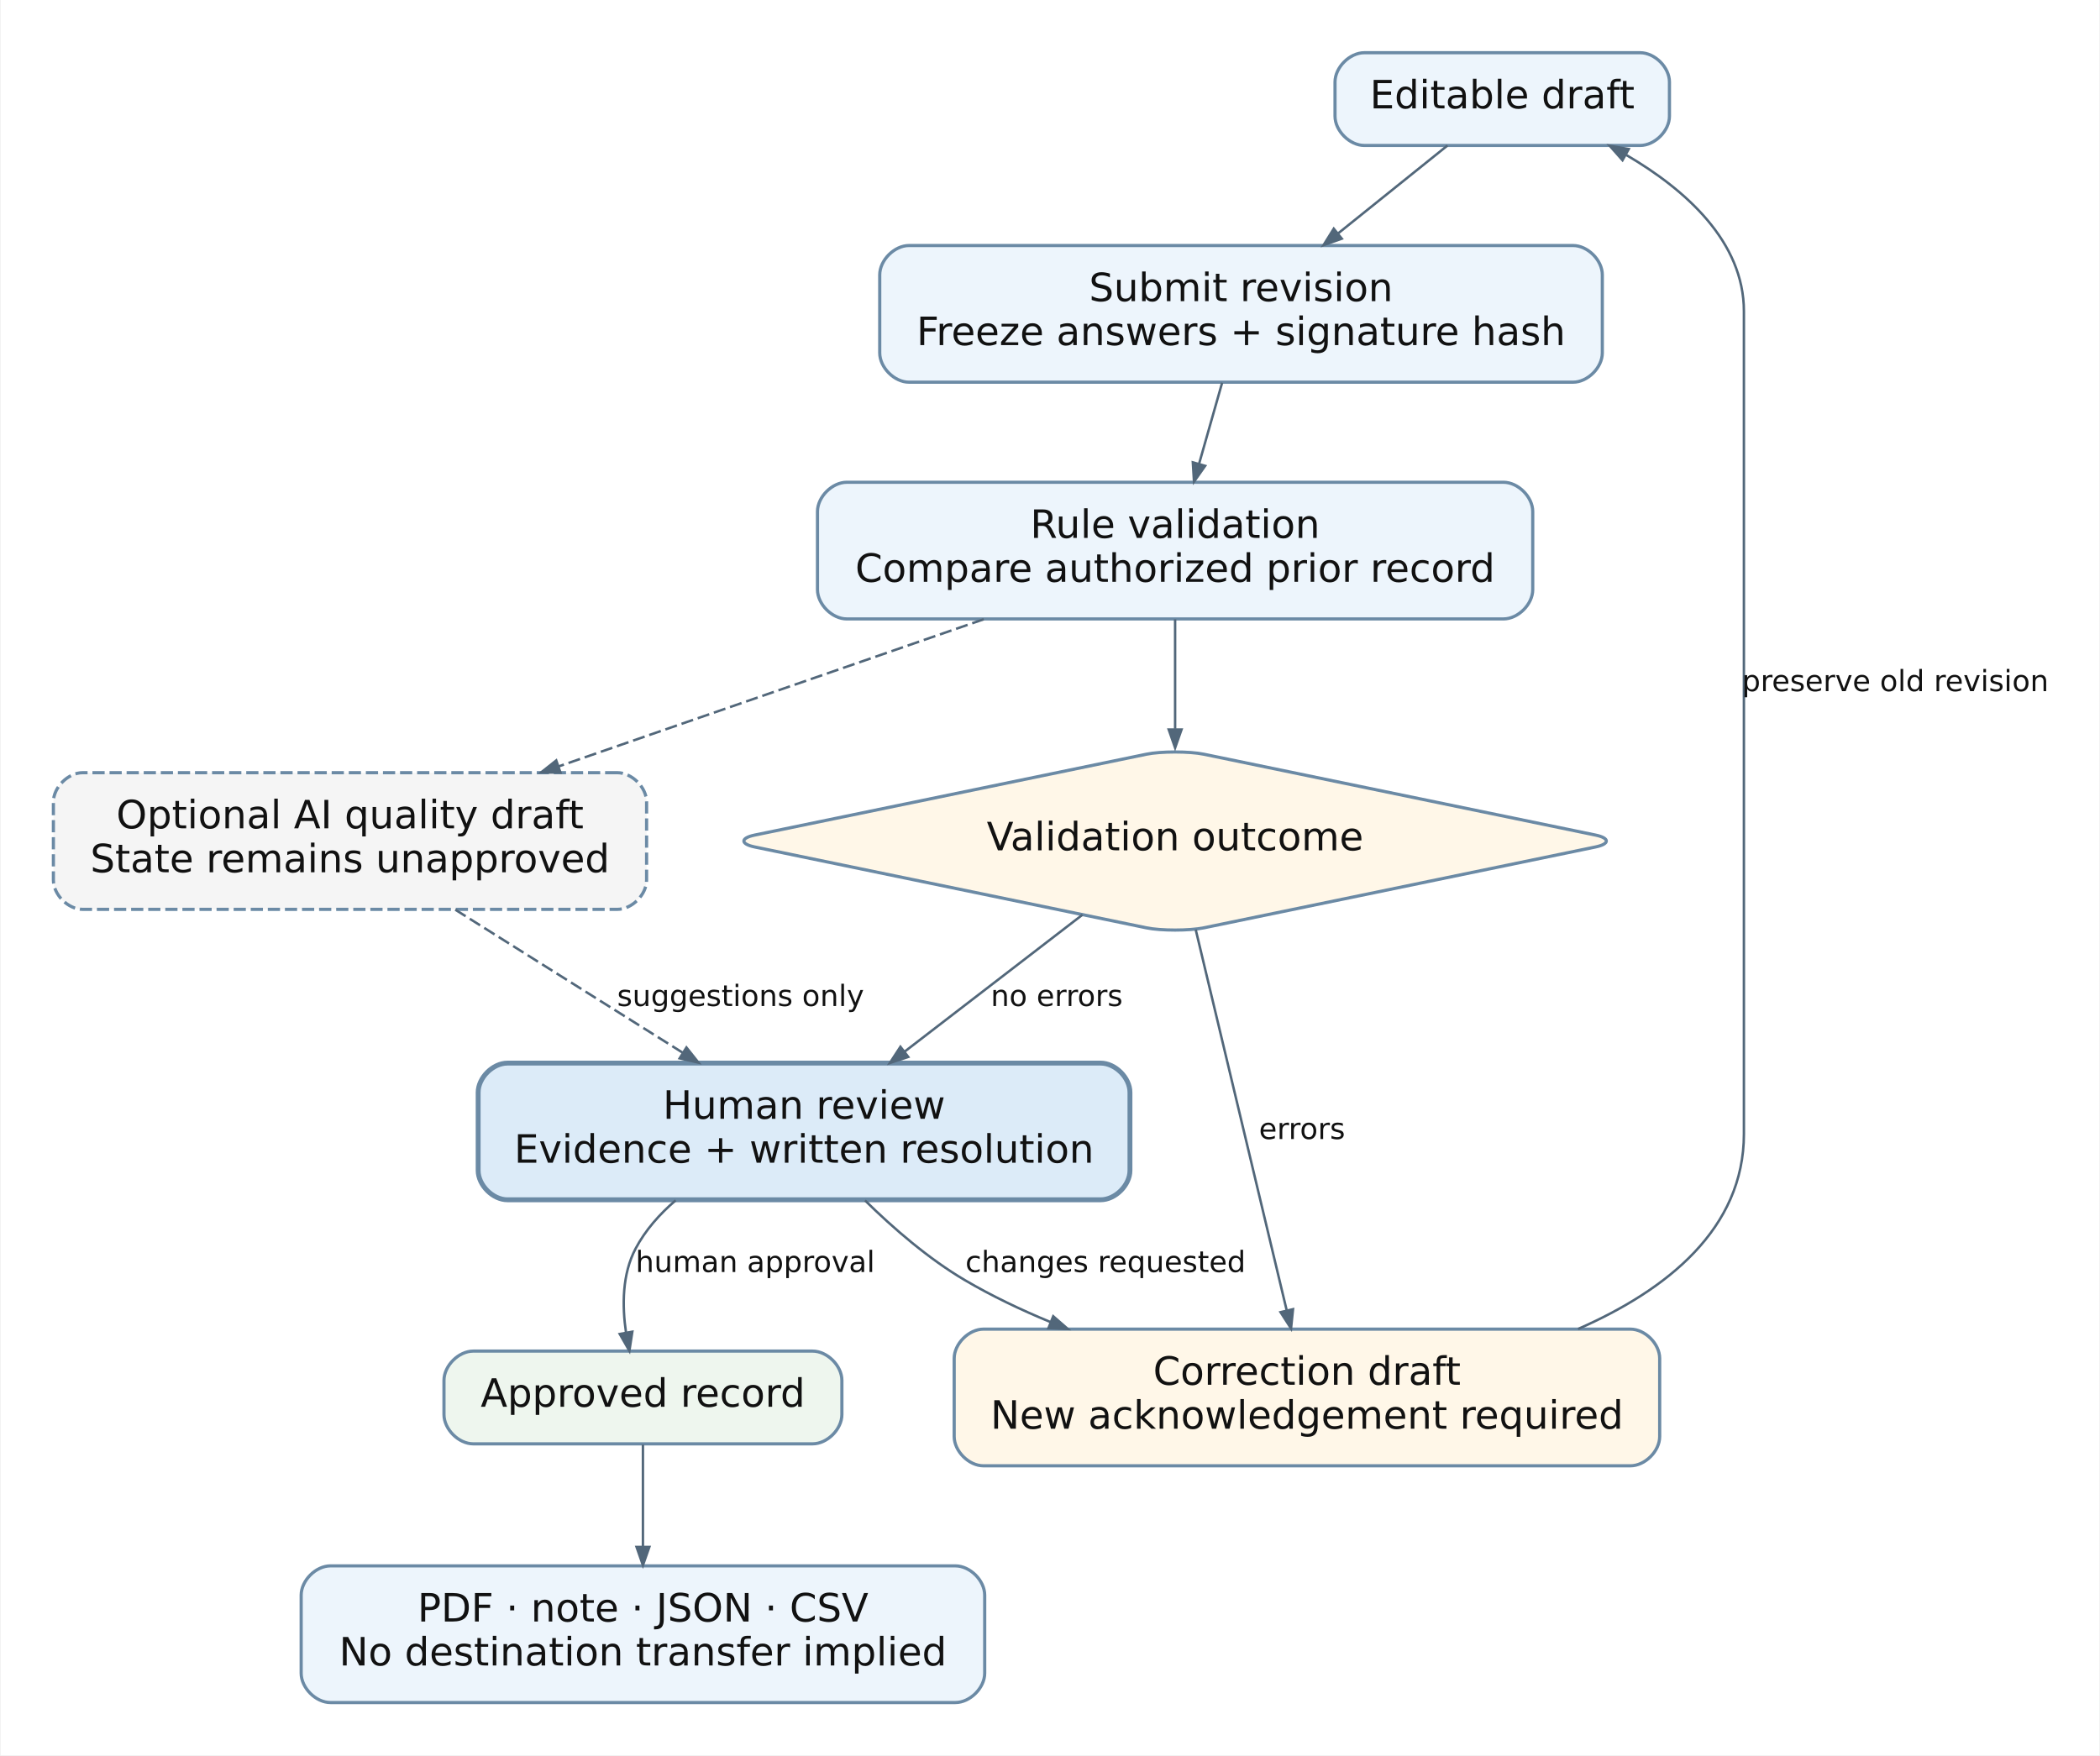
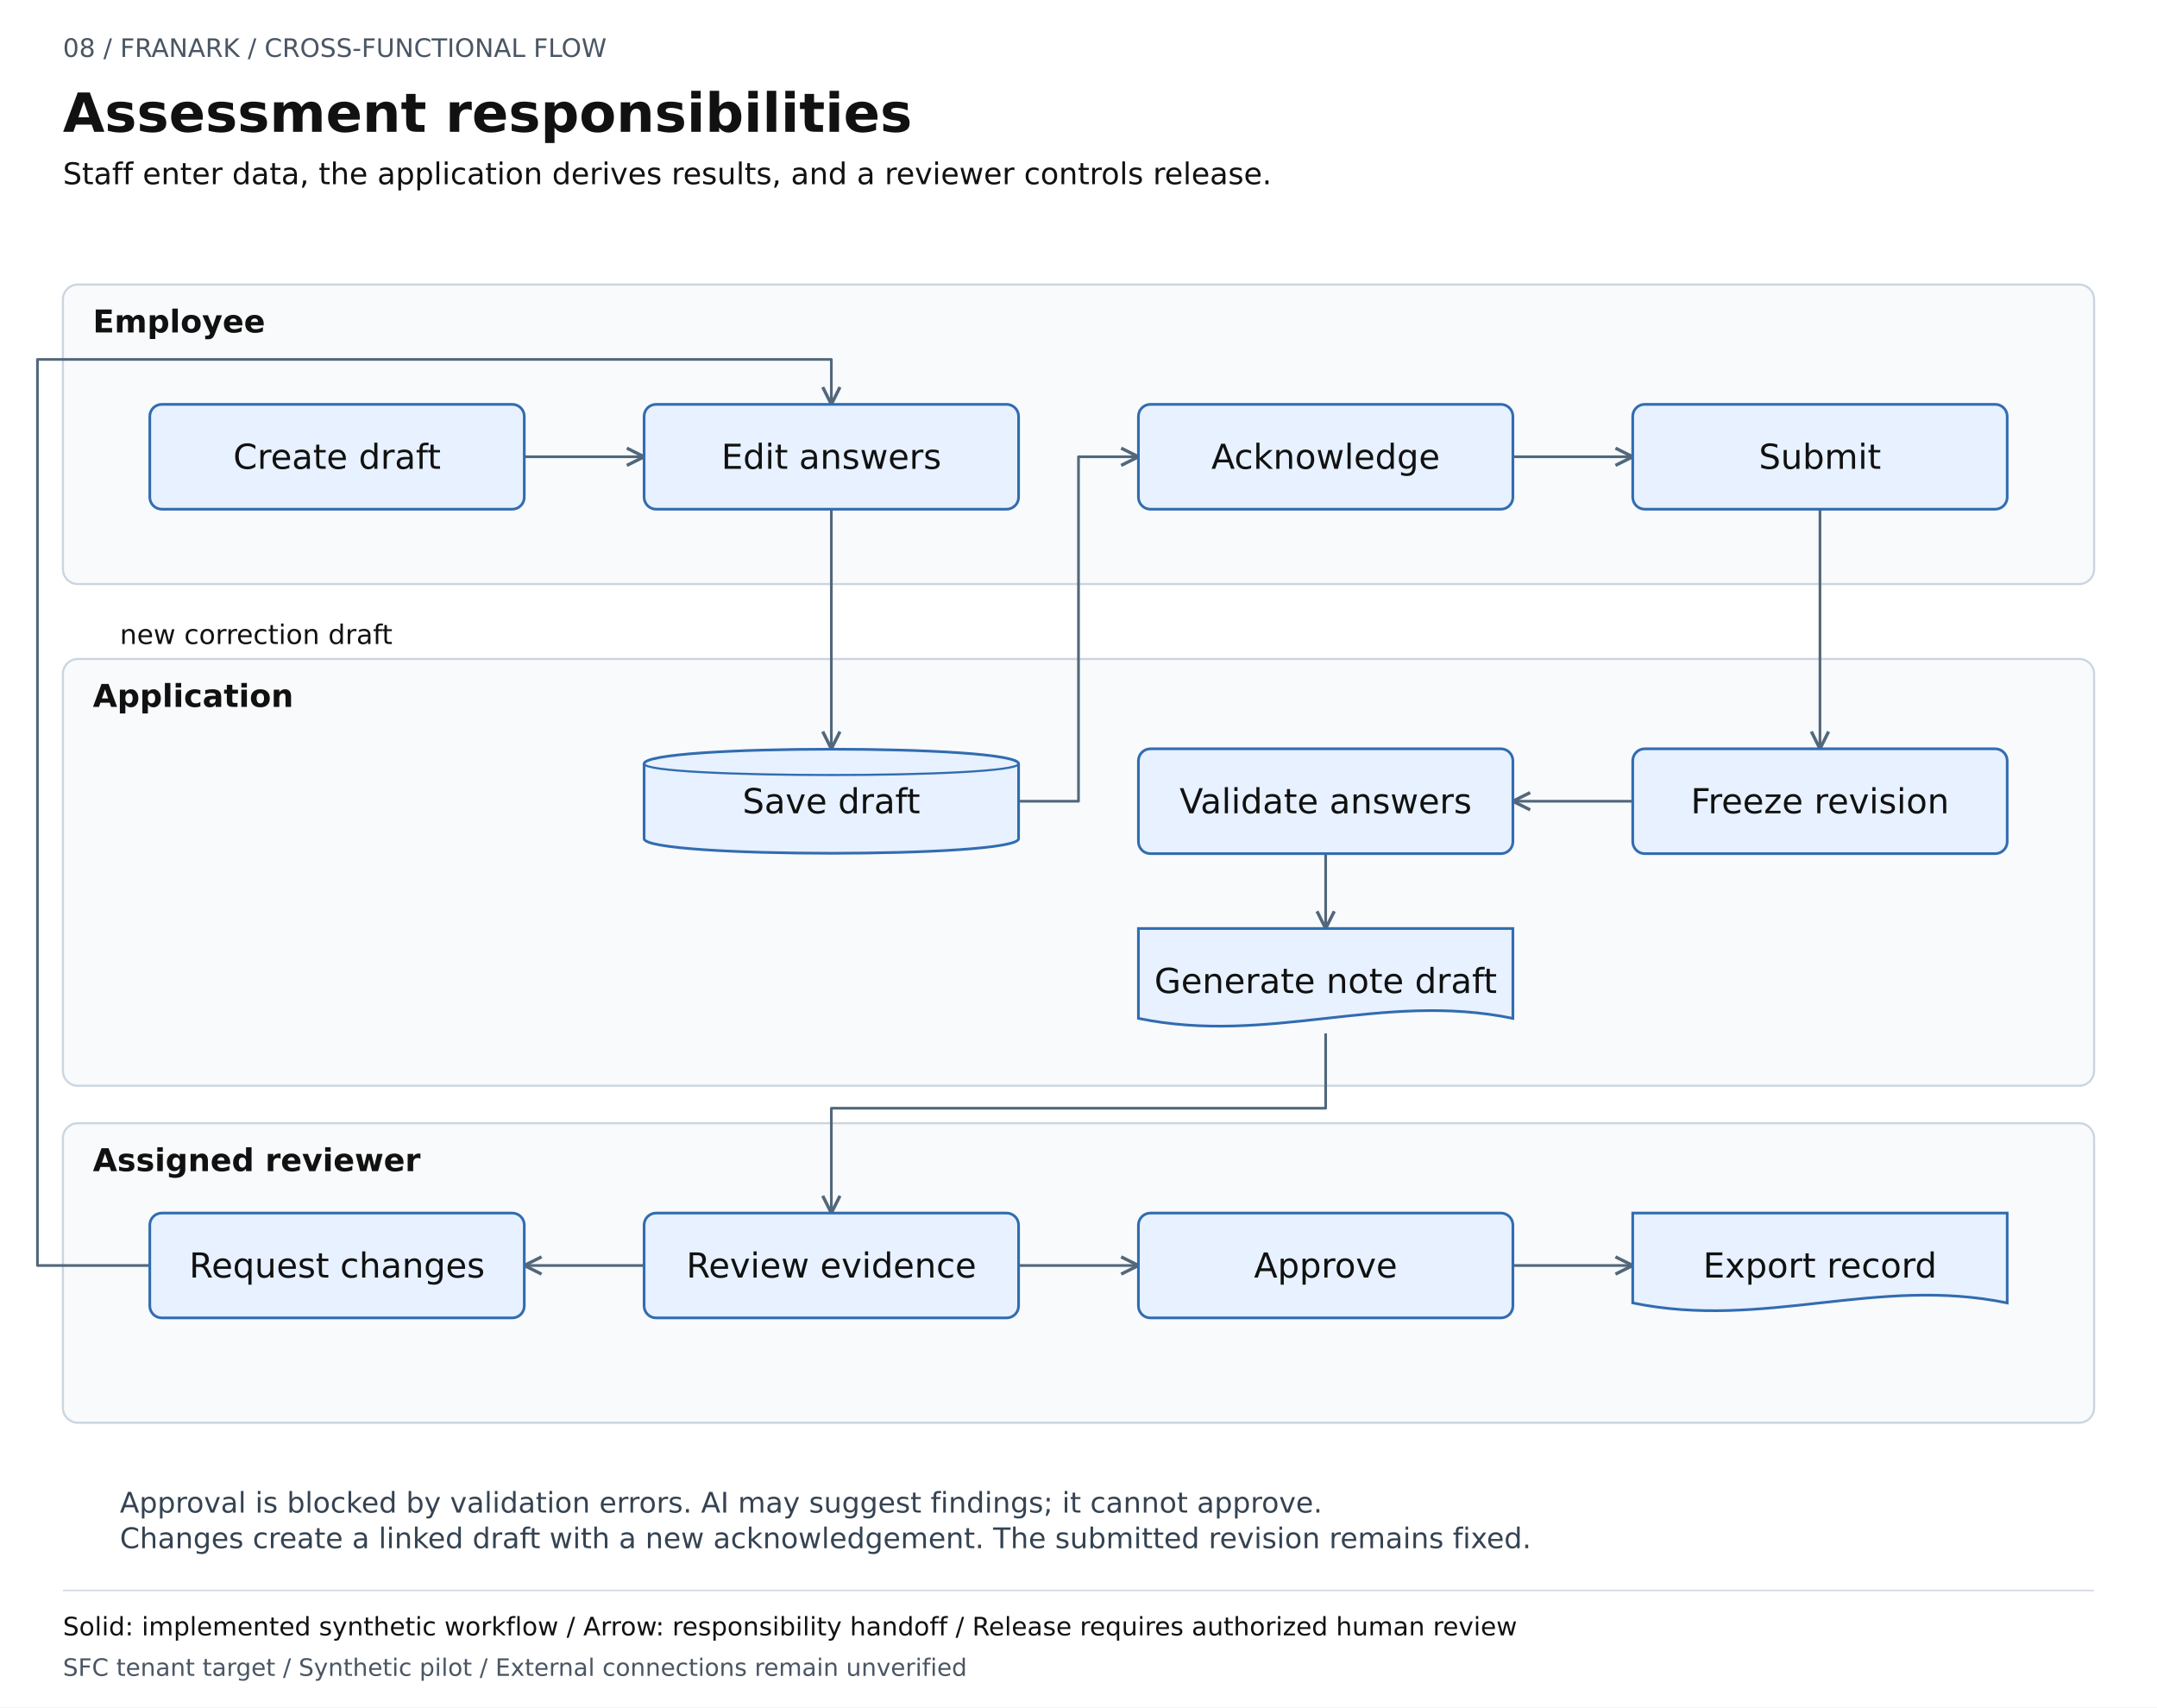
- <svg xmlns="http://www.w3.org/2000/svg" width="860pt" height="719pt" viewBox="0.00 0.00 859.70 719.20">
-   <g id="graph0" class="graph" transform="scale(1 1) rotate(0) translate(21.6 697.6)">
-     <polygon fill="white" stroke="transparent" points="-21.6,21.6 -21.6,-697.6 838.1,-697.6 838.1,21.6 -21.6,21.6" />
-     <g id="node1" class="node">
-       <path fill="#edf5fc" stroke="#6b8aa5" stroke-width="1.3" d="M650,-676C650,-676 537,-676 537,-676 531,-676 525,-670 525,-664 525,-664 525,-650 525,-650 525,-644 531,-638 537,-638 537,-638 650,-638 650,-638 656,-638 662,-644 662,-650 662,-650 662,-664 662,-664 662,-670 656,-676 650,-676" />
-       <text text-anchor="middle" x="593.5" y="-653.2" font-family="DejaVu Sans" font-size="16.00" fill="#111111">Editable draft</text>
-     </g>
-     <g id="node2" class="node">
-       <path fill="#edf5fc" stroke="#6b8aa5" stroke-width="1.3" d="M622.5,-597C622.5,-597 350.5,-597 350.5,-597 344.5,-597 338.5,-591 338.5,-585 338.5,-585 338.5,-553 338.5,-553 338.5,-547 344.5,-541 350.5,-541 350.5,-541 622.5,-541 622.5,-541 628.5,-541 634.5,-547 634.5,-553 634.5,-553 634.5,-585 634.5,-585 634.5,-591 628.5,-597 622.5,-597" />
-       <text text-anchor="middle" x="486.5" y="-574.2" font-family="DejaVu Sans" font-size="16.00" fill="#111111">Submit revision</text>
-       <text text-anchor="middle" x="486.5" y="-556.2" font-family="DejaVu Sans" font-size="16.00" fill="#111111">Freeze answers + signature hash</text>
-     </g>
-     <g id="edge1" class="edge">
-       <path fill="none" stroke="#52677a" d="M571.07,-637.97C558.09,-627.54 541.37,-614.1 526.22,-601.93" />
-       <polygon fill="#52677a" stroke="#52677a" points="527.78,-599.81 520.29,-597.16 524.49,-603.9 527.78,-599.81" />
-     </g>
-     <g id="node3" class="node">
-       <path fill="#edf5fc" stroke="#6b8aa5" stroke-width="1.3" d="M594,-500C594,-500 325,-500 325,-500 319,-500 313,-494 313,-488 313,-488 313,-456 313,-456 313,-450 319,-444 325,-444 325,-444 594,-444 594,-444 600,-444 606,-450 606,-456 606,-456 606,-488 606,-488 606,-494 600,-500 594,-500" />
-       <text text-anchor="middle" x="459.5" y="-477.2" font-family="DejaVu Sans" font-size="16.00" fill="#111111">Rule validation</text>
-       <text text-anchor="middle" x="459.5" y="-459.2" font-family="DejaVu Sans" font-size="16.00" fill="#111111">Compare authorized prior record</text>
-     </g>
-     <g id="edge2" class="edge">
-       <path fill="none" stroke="#52677a" d="M478.76,-540.78C475.83,-530.44 472.44,-518.53 469.33,-507.6" />
-       <polygon fill="#52677a" stroke="#52677a" points="471.81,-506.72 467.24,-500.23 466.76,-508.16 471.81,-506.72" />
-     </g>
-     <g id="node4" class="node">
-       <path fill="#fff7e8" stroke="#6b8aa5" stroke-width="1.3" d="M447.75,-388.57C447.75,-388.57 287.25,-355.43 287.25,-355.43 281.38,-354.21 281.38,-351.79 287.25,-350.57 287.25,-350.57 447.75,-317.43 447.75,-317.43 453.62,-316.21 465.38,-316.21 471.25,-317.43 471.25,-317.43 631.75,-350.57 631.75,-350.57 637.62,-351.79 637.62,-354.21 631.75,-355.43 631.75,-355.43 471.25,-388.57 471.25,-388.57 465.38,-389.79 453.62,-389.79 447.75,-388.57" />
-       <text text-anchor="middle" x="459.5" y="-349.2" font-family="DejaVu Sans" font-size="16.00" fill="#111111">Validation outcome</text>
-     </g>
-     <g id="edge3" class="edge">
-       <path fill="none" stroke="#52677a" d="M459.5,-443.86C459.5,-430.53 459.5,-414.1 459.5,-398.96" />
-       <polygon fill="#52677a" stroke="#52677a" points="462.13,-398.68 459.5,-391.18 456.88,-398.68 462.13,-398.68" />
-     </g>
-     <g id="node9" class="node">
-       <path fill="#f5f5f5" stroke="#6b8aa5" stroke-width="1.3" stroke-dasharray="5,2" d="M231,-381C231,-381 12,-381 12,-381 6,-381 0,-375 0,-369 0,-369 0,-337 0,-337 0,-331 6,-325 12,-325 12,-325 231,-325 231,-325 237,-325 243,-331 243,-337 243,-337 243,-369 243,-369 243,-375 237,-381 231,-381" />
-       <text text-anchor="middle" x="121.5" y="-358.2" font-family="DejaVu Sans" font-size="16.00" fill="#111111">Optional AI quality draft</text>
-       <text text-anchor="middle" x="121.5" y="-340.2" font-family="DejaVu Sans" font-size="16.00" fill="#111111">State remains unapproved</text>
-     </g>
-     <g id="edge10" class="edge">
-       <path fill="none" stroke="#52677a" stroke-dasharray="5,2" d="M381.11,-443.86C328.94,-425.81 260.42,-402.09 206.88,-383.55" />
-       <polygon fill="#52677a" stroke="#52677a" points="207.71,-381.06 199.76,-381.09 205.99,-386.02 207.71,-381.06" />
-     </g>
-     <g id="node5" class="node">
-       <path fill="#fff7e8" stroke="#6b8aa5" stroke-width="1.3" d="M646,-153C646,-153 381,-153 381,-153 375,-153 369,-147 369,-141 369,-141 369,-109 369,-109 369,-103 375,-97 381,-97 381,-97 646,-97 646,-97 652,-97 658,-103 658,-109 658,-109 658,-141 658,-141 658,-147 652,-153 646,-153" />
-       <text text-anchor="middle" x="513.5" y="-130.2" font-family="DejaVu Sans" font-size="16.00" fill="#111111">Correction draft</text>
-       <text text-anchor="middle" x="513.5" y="-112.2" font-family="DejaVu Sans" font-size="16.00" fill="#111111">New acknowledgement required</text>
-     </g>
-     <g id="edge4" class="edge">
-       <path fill="none" stroke="#52677a" d="M467.94,-316.69C478.1,-274.15 495.07,-203.13 505.18,-160.82" />
-       <polygon fill="#52677a" stroke="#52677a" points="507.8,-161.17 506.99,-153.26 502.69,-159.95 507.8,-161.17" />
-       <text text-anchor="middle" x="511.5" y="-230.9" font-family="DejaVu Sans" font-size="12.00" fill="#111111">errors</text>
-     </g>
-     <g id="node6" class="node">
-       <path fill="#dcebf8" stroke="#6b8aa5" stroke-width="2" d="M429,-262C429,-262 186,-262 186,-262 180,-262 174,-256 174,-250 174,-250 174,-218 174,-218 174,-212 180,-206 186,-206 186,-206 429,-206 429,-206 435,-206 441,-212 441,-218 441,-218 441,-250 441,-250 441,-256 435,-262 429,-262" />
-       <text text-anchor="middle" x="307.5" y="-239.2" font-family="DejaVu Sans" font-size="16.00" fill="#111111">Human review</text>
-       <text text-anchor="middle" x="307.5" y="-221.2" font-family="DejaVu Sans" font-size="16.00" fill="#111111">Evidence + written resolution</text>
-     </g>
-     <g id="edge5" class="edge">
-       <path fill="none" stroke="#52677a" d="M421.54,-322.78C399.34,-305.69 371.31,-284.12 348.59,-266.63" />
-       <polygon fill="#52677a" stroke="#52677a" points="350.18,-264.54 342.64,-262.05 346.98,-268.7 350.18,-264.54" />
-       <text text-anchor="middle" x="411" y="-285.4" font-family="DejaVu Sans" font-size="12.00" fill="#111111">no errors</text>
-     </g>
-     <g id="edge6" class="edge">
-       <path fill="none" stroke="#52677a" d="M624.57,-153.07C661.08,-169.09 692.5,-194.17 692.5,-233 692.5,-570 692.5,-570 692.5,-570 692.5,-598.61 668.64,-619.86 644.34,-634.08" />
-       <polygon fill="#52677a" stroke="#52677a" points="642.77,-631.95 637.5,-637.9 645.33,-636.53 642.77,-631.95" />
-       <text text-anchor="middle" x="754.5" y="-414.4" font-family="DejaVu Sans" font-size="12.00" fill="#111111">preserve old revision</text>
-     </g>
-     <g id="edge7" class="edge">
-       <path fill="none" stroke="#52677a" d="M332.46,-205.74C344.04,-194.36 358.54,-181.78 373.5,-173 384.4,-166.6 396.3,-160.92 408.41,-155.92" />
-       <polygon fill="#52677a" stroke="#52677a" points="409.57,-158.28 415.56,-153.06 407.62,-153.41 409.57,-158.28" />
-       <text text-anchor="middle" x="431" y="-176.4" font-family="DejaVu Sans" font-size="12.00" fill="#111111">changes requested</text>
-     </g>
-     <g id="node7" class="node">
-       <path fill="#eef6ee" stroke="#6b8aa5" stroke-width="1.3" d="M311,-144C311,-144 172,-144 172,-144 166,-144 160,-138 160,-132 160,-132 160,-118 160,-118 160,-112 166,-106 172,-106 172,-106 311,-106 311,-106 317,-106 323,-112 323,-118 323,-118 323,-132 323,-132 323,-138 317,-144 311,-144" />
-       <text text-anchor="middle" x="241.5" y="-121.2" font-family="DejaVu Sans" font-size="16.00" fill="#111111">Approved record</text>
-     </g>
-     <g id="edge8" class="edge">
-       <path fill="none" stroke="#52677a" d="M254.91,-205.77C248.32,-200.13 242.5,-193.56 238.5,-186 232.99,-175.59 232.93,-162.68 234.58,-151.52" />
-       <polygon fill="#52677a" stroke="#52677a" points="237.16,-151.96 235.95,-144.11 232,-151.01 237.16,-151.96" />
-       <text text-anchor="middle" x="287.5" y="-176.4" font-family="DejaVu Sans" font-size="12.00" fill="#111111">human approval</text>
-     </g>
-     <g id="node8" class="node">
-       <path fill="#edf5fc" stroke="#6b8aa5" stroke-width="1.3" d="M369.5,-56C369.5,-56 113.5,-56 113.5,-56 107.5,-56 101.5,-50 101.5,-44 101.5,-44 101.5,-12 101.5,-12 101.5,-6 107.5,0 113.5,0 113.5,0 369.5,0 369.5,0 375.5,0 381.5,-6 381.5,-12 381.5,-12 381.5,-44 381.5,-44 381.5,-50 375.5,-56 369.5,-56" />
-       <text text-anchor="middle" x="241.5" y="-33.2" font-family="DejaVu Sans" font-size="16.00" fill="#111111">PDF · note · JSON · CSV</text>
-       <text text-anchor="middle" x="241.5" y="-15.2" font-family="DejaVu Sans" font-size="16.00" fill="#111111">No destination transfer implied</text>
-     </g>
-     <g id="edge9" class="edge">
-       <path fill="none" stroke="#52677a" d="M241.5,-105.68C241.5,-93.85 241.5,-78.08 241.5,-63.92" />
-       <polygon fill="#52677a" stroke="#52677a" points="244.13,-63.75 241.5,-56.25 238.88,-63.76 244.13,-63.75" />
-     </g>
-     <g id="edge11" class="edge">
-       <path fill="none" stroke="#52677a" stroke-dasharray="5,2" d="M164.64,-324.86C192.48,-307.35 228.77,-284.52 257.81,-266.25" />
-       <polygon fill="#52677a" stroke="#52677a" points="259.32,-268.41 264.27,-262.19 256.53,-263.96 259.32,-268.41" />
-       <text text-anchor="middle" x="281.5" y="-285.4" font-family="DejaVu Sans" font-size="12.00" fill="#111111">suggestions only</text>
-     </g>
-   </g>
+ <svg xmlns="http://www.w3.org/2000/svg" width="1440" height="1140" viewBox="0 0 1440 1140" role="img" aria-labelledby="title desc">
+   <defs>
+     <marker id="arrow" viewBox="0 0 10 10" refX="9" refY="5" markerWidth="8" markerHeight="8" orient="auto-start-reverse">
+       <path d="M 1 1 L 9 5 L 1 9" fill="none" stroke="#52677a" stroke-width="1.5" />
+     </marker>
+   </defs>
+   <rect width="1440" height="1140" fill="white" />
+   <text x="42" y="38" text-anchor="start" font-family="DejaVu Sans,Arial,sans-serif" font-size="17" font-weight="normal" fill="#4a5664">
+     <tspan x="42" dy="0">08 / FRANARK / CROSS-FUNCTIONAL FLOW</tspan>
+   </text>
+   <text x="42" y="88" text-anchor="start" font-family="DejaVu Sans,Arial,sans-serif" font-size="36" font-weight="bold" fill="#111111">
+     <tspan x="42" dy="0">Assessment responsibilities</tspan>
+   </text>
+   <text x="42" y="123" text-anchor="start" font-family="DejaVu Sans,Arial,sans-serif" font-size="20" font-weight="normal" fill="#111111">
+     <tspan x="42" dy="0">Staff enter data, the application derives results, and a reviewer controls release.</tspan>
+   </text>
+   <rect x="42" y="190" width="1356" height="200" rx="10" fill="#f8fafc" stroke="#cbd5df" stroke-width="1.4" />
+   <text x="62" y="222" text-anchor="start" font-family="DejaVu Sans,Arial,sans-serif" font-size="21" font-weight="bold" fill="#111111">
+     <tspan x="62" dy="0">Employee</tspan>
+   </text>
+   <rect x="42" y="440" width="1356" height="285" rx="10" fill="#f8fafc" stroke="#cbd5df" stroke-width="1.4" />
+   <text x="62" y="472" text-anchor="start" font-family="DejaVu Sans,Arial,sans-serif" font-size="21" font-weight="bold" fill="#111111">
+     <tspan x="62" dy="0">Application</tspan>
+   </text>
+   <rect x="42" y="750" width="1356" height="200" rx="10" fill="#f8fafc" stroke="#cbd5df" stroke-width="1.4" />
+   <text x="62" y="782" text-anchor="start" font-family="DejaVu Sans,Arial,sans-serif" font-size="21" font-weight="bold" fill="#111111">
+     <tspan x="62" dy="0">Assigned reviewer</tspan>
+   </text>
+   <polyline points="350,305.0 430,305.0" fill="none" stroke="#52677a" stroke-width="1.8" stroke-linejoin="round" marker-end="url(#arrow)" />
+   <polyline points="555.0,340 555.0,500" fill="none" stroke="#52677a" stroke-width="1.8" stroke-linejoin="round" marker-end="url(#arrow)" />
+   <polyline points="680,535.0 720,535 720,305 760,305.0" fill="none" stroke="#52677a" stroke-width="1.8" stroke-linejoin="round" marker-end="url(#arrow)" />
+   <polyline points="1010,305.0 1090,305.0" fill="none" stroke="#52677a" stroke-width="1.8" stroke-linejoin="round" marker-end="url(#arrow)" />
+   <polyline points="1215.0,340 1215.0,500" fill="none" stroke="#52677a" stroke-width="1.8" stroke-linejoin="round" marker-end="url(#arrow)" />
+   <polyline points="1090,535.0 1010,535.0" fill="none" stroke="#52677a" stroke-width="1.8" stroke-linejoin="round" marker-end="url(#arrow)" />
+   <polyline points="885.0,570 885.0,620" fill="none" stroke="#52677a" stroke-width="1.8" stroke-linejoin="round" marker-end="url(#arrow)" />
+   <polyline points="885.0,690 885,740 555,740 555.0,810" fill="none" stroke="#52677a" stroke-width="1.8" stroke-linejoin="round" marker-end="url(#arrow)" />
+   <polyline points="680,845.0 760,845.0" fill="none" stroke="#52677a" stroke-width="1.8" stroke-linejoin="round" marker-end="url(#arrow)" />
+   <polyline points="1010,845.0 1090,845.0" fill="none" stroke="#52677a" stroke-width="1.8" stroke-linejoin="round" marker-end="url(#arrow)" />
+   <polyline points="430,845.0 350,845.0" fill="none" stroke="#52677a" stroke-width="1.8" stroke-linejoin="round" marker-end="url(#arrow)" />
+   <polyline points="100,845.0 25,845 25,240 555,240 555.0,270" fill="none" stroke="#52677a" stroke-width="1.8" stroke-linejoin="round" marker-end="url(#arrow)" />
+   <rect x="100" y="270" width="250" height="70" rx="8" fill="#e7f1ff" stroke="#326cb0" stroke-width="1.8" />
+   <text x="225.0" y="313.05" text-anchor="middle" font-family="DejaVu Sans,Arial,sans-serif" font-size="23" font-weight="normal" fill="#111111">
+     <tspan x="225.0" dy="0">Create draft</tspan>
+   </text>
+   <rect x="430" y="270" width="250" height="70" rx="8" fill="#e7f1ff" stroke="#326cb0" stroke-width="1.8" />
+   <text x="555.0" y="313.05" text-anchor="middle" font-family="DejaVu Sans,Arial,sans-serif" font-size="23" font-weight="normal" fill="#111111">
+     <tspan x="555.0" dy="0">Edit answers</tspan>
+   </text>
+   <rect x="760" y="270" width="250" height="70" rx="8" fill="#e7f1ff" stroke="#326cb0" stroke-width="1.8" />
+   <text x="885.0" y="313.05" text-anchor="middle" font-family="DejaVu Sans,Arial,sans-serif" font-size="23" font-weight="normal" fill="#111111">
+     <tspan x="885.0" dy="0">Acknowledge</tspan>
+   </text>
+   <rect x="1090" y="270" width="250" height="70" rx="8" fill="#e7f1ff" stroke="#326cb0" stroke-width="1.8" />
+   <text x="1215.0" y="313.05" text-anchor="middle" font-family="DejaVu Sans,Arial,sans-serif" font-size="23" font-weight="normal" fill="#111111">
+     <tspan x="1215.0" dy="0">Submit</tspan>
+   </text>
+   <path d="M430,510 C430,497 680,497 680,510 L680,560 C680,573 430,573 430,560 Z" fill="#e7f1ff" stroke="#326cb0" stroke-width="1.8" />
+   <path d="M430,510 C430,520 680,520 680,510" fill="none" stroke="#326cb0" stroke-width="1.4" />
+   <text x="555.0" y="543.05" text-anchor="middle" font-family="DejaVu Sans,Arial,sans-serif" font-size="23" font-weight="normal" fill="#111111">
+     <tspan x="555.0" dy="0">Save draft</tspan>
+   </text>
+   <rect x="1090" y="500" width="250" height="70" rx="8" fill="#e7f1ff" stroke="#326cb0" stroke-width="1.8" />
+   <text x="1215.0" y="543.05" text-anchor="middle" font-family="DejaVu Sans,Arial,sans-serif" font-size="23" font-weight="normal" fill="#111111">
+     <tspan x="1215.0" dy="0">Freeze revision</tspan>
+   </text>
+   <rect x="760" y="500" width="250" height="70" rx="8" fill="#e7f1ff" stroke="#326cb0" stroke-width="1.8" />
+   <text x="885.0" y="543.05" text-anchor="middle" font-family="DejaVu Sans,Arial,sans-serif" font-size="23" font-weight="normal" fill="#111111">
+     <tspan x="885.0" dy="0">Validate answers</tspan>
+   </text>
+   <path d="M760,620 H1010 V680 C922.5,662 847.5,698 760,680 Z" fill="#e7f1ff" stroke="#326cb0" stroke-width="1.8" />
+   <text x="885.0" y="663.05" text-anchor="middle" font-family="DejaVu Sans,Arial,sans-serif" font-size="23" font-weight="normal" fill="#111111">
+     <tspan x="885.0" dy="0">Generate note draft</tspan>
+   </text>
+   <rect x="430" y="810" width="250" height="70" rx="8" fill="#e7f1ff" stroke="#326cb0" stroke-width="1.8" />
+   <text x="555.0" y="853.05" text-anchor="middle" font-family="DejaVu Sans,Arial,sans-serif" font-size="23" font-weight="normal" fill="#111111">
+     <tspan x="555.0" dy="0">Review evidence</tspan>
+   </text>
+   <rect x="100" y="810" width="250" height="70" rx="8" fill="#e7f1ff" stroke="#326cb0" stroke-width="1.8" />
+   <text x="225.0" y="853.05" text-anchor="middle" font-family="DejaVu Sans,Arial,sans-serif" font-size="23" font-weight="normal" fill="#111111">
+     <tspan x="225.0" dy="0">Request changes</tspan>
+   </text>
+   <rect x="760" y="810" width="250" height="70" rx="8" fill="#e7f1ff" stroke="#326cb0" stroke-width="1.8" />
+   <text x="885.0" y="853.05" text-anchor="middle" font-family="DejaVu Sans,Arial,sans-serif" font-size="23" font-weight="normal" fill="#111111">
+     <tspan x="885.0" dy="0">Approve</tspan>
+   </text>
+   <path d="M1090,810 H1340 V870 C1252.5,852 1177.5,888 1090,870 Z" fill="#e7f1ff" stroke="#326cb0" stroke-width="1.8" />
+   <text x="1215.0" y="853.05" text-anchor="middle" font-family="DejaVu Sans,Arial,sans-serif" font-size="23" font-weight="normal" fill="#111111">
+     <tspan x="1215.0" dy="0">Export record</tspan>
+   </text>
+   <rect x="76" y="411" width="224.0" height="26" rx="3" fill="white" />
+   <text x="80" y="430" text-anchor="start" font-family="DejaVu Sans,Arial,sans-serif" font-size="18" font-weight="normal" fill="#111111">
+     <tspan x="80" dy="0">new correction draft</tspan>
+   </text>
+   <text x="80" y="1010" text-anchor="start" font-family="DejaVu Sans,Arial,sans-serif" font-size="19" font-weight="normal" fill="#354352">
+     <tspan x="80" dy="0">Approval is blocked by validation errors. AI may suggest findings; it cannot approve.</tspan>
+     <tspan x="80" dy="23.75">Changes create a linked draft with a new acknowledgement. The submitted revision remains fixed.</tspan>
+   </text>
+   <line x1="42" y1="1062" x2="1398" y2="1062" stroke="#d2d9e0" />
+   <text x="42" y="1092" text-anchor="start" font-family="DejaVu Sans,Arial,sans-serif" font-size="17" font-weight="normal" fill="#111111">
+     <tspan x="42" dy="0">Solid: implemented synthetic workflow / Arrow: responsibility handoff / Release requires authorized human review</tspan>
+   </text>
+   <text x="42" y="1119" text-anchor="start" font-family="DejaVu Sans,Arial,sans-serif" font-size="16" font-weight="normal" fill="#4a5664">
+     <tspan x="42" dy="0">SFC tenant target / Synthetic pilot / External connections remain unverified</tspan>
+   </text>
</svg>
